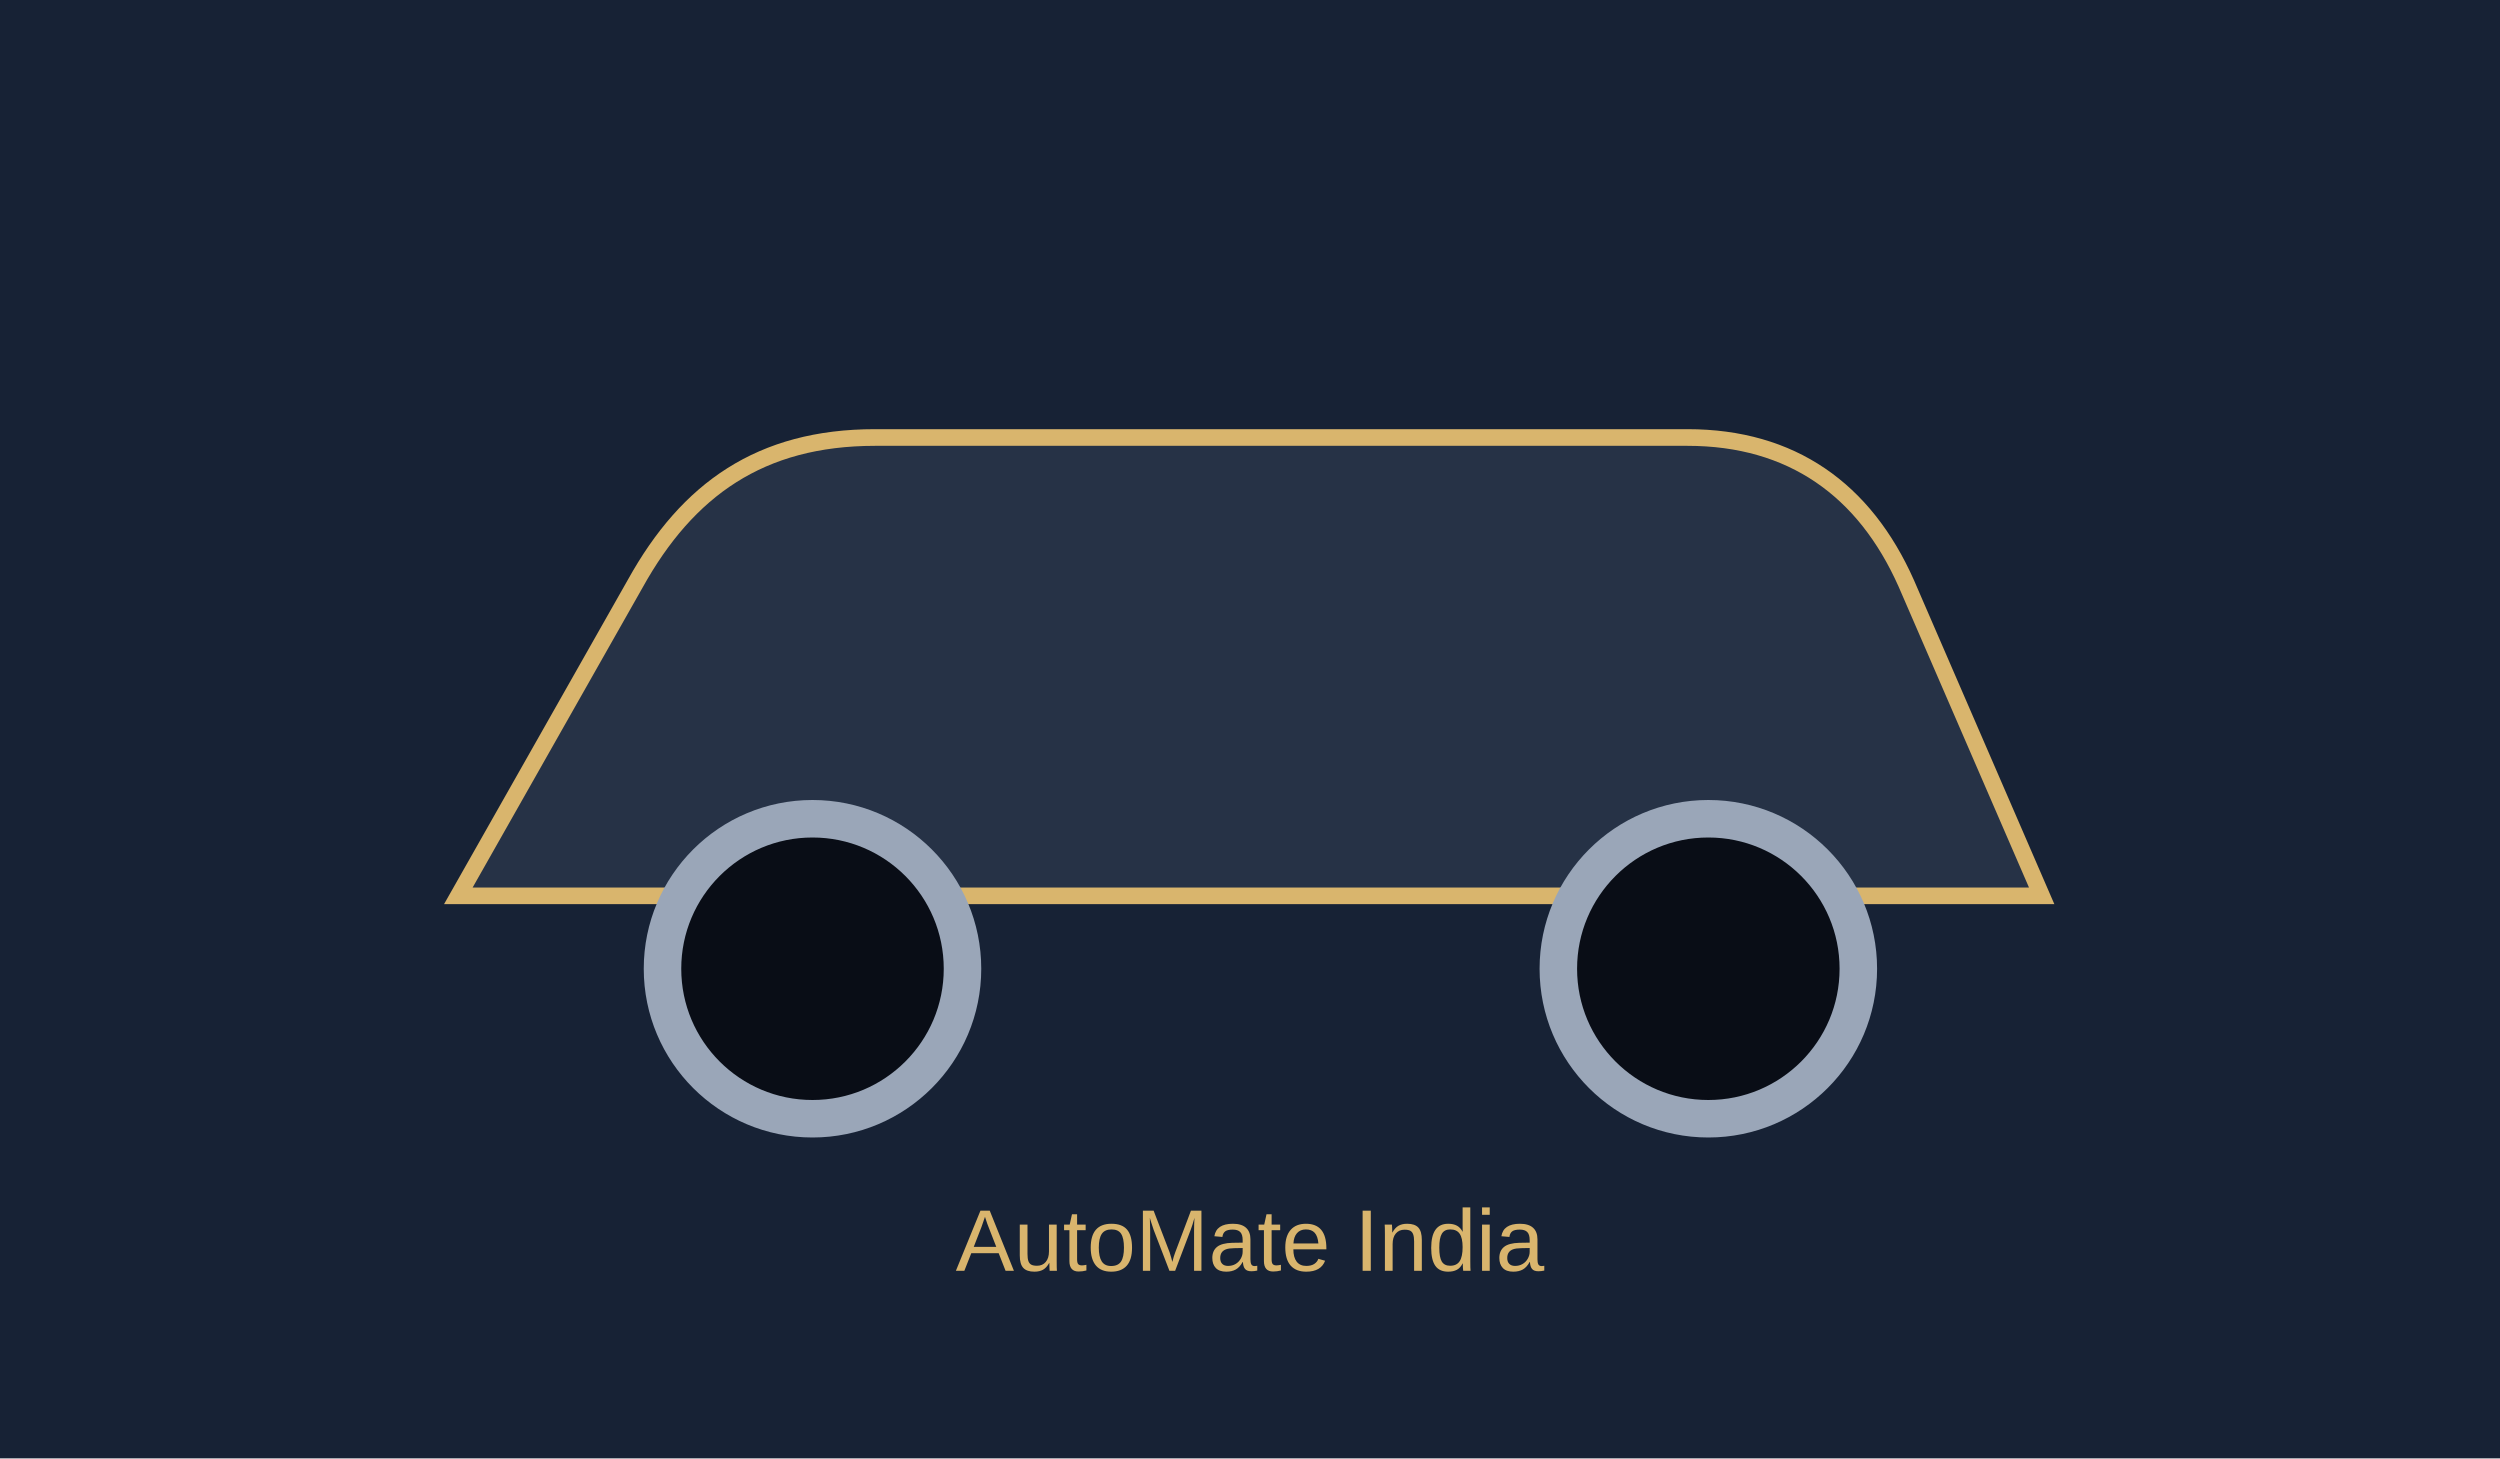
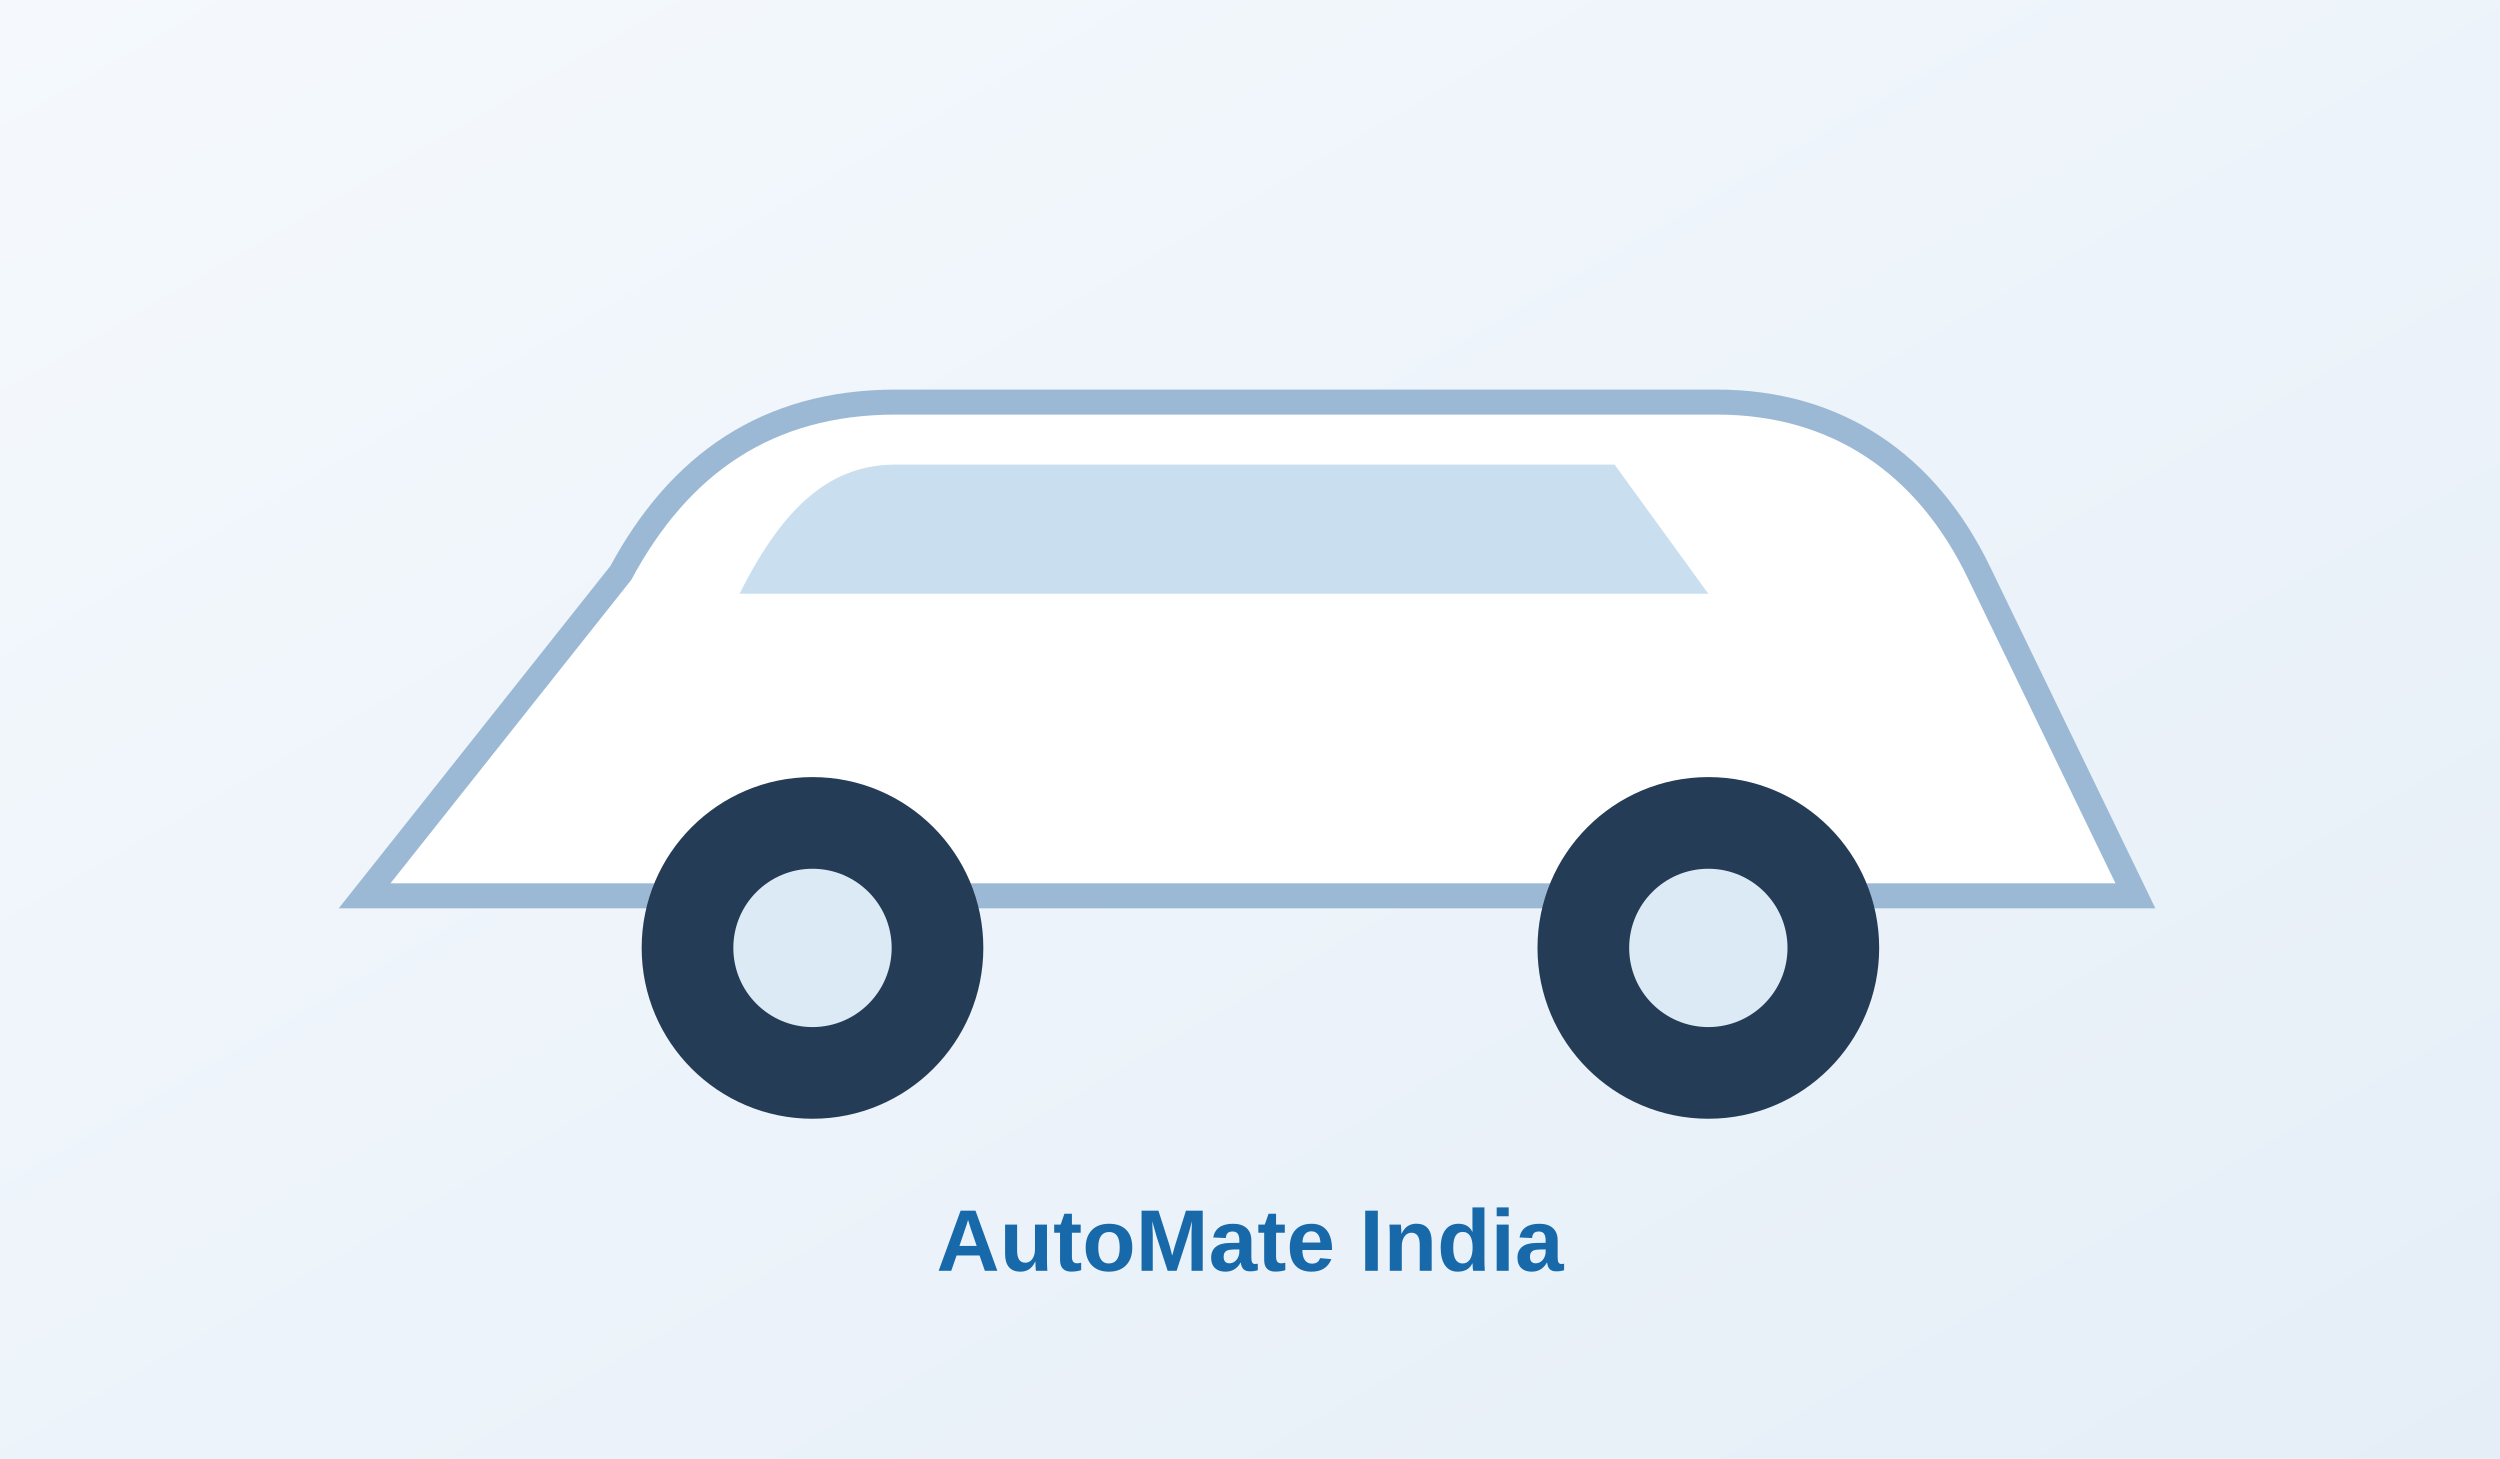
- <svg xmlns="http://www.w3.org/2000/svg" viewBox="0 0 1200 700">
-   <rect width="1200" height="700" fill="#172235" />
-   <path d="M220 430h760l-65-150c-20-45-55-70-105-70H420c-55 0-90 25-115 70z" fill="#263246" stroke="#d9b56d" stroke-width="8" />
-   <circle cx="390" cy="465" r="72" fill="#090d16" stroke="#9aa6b8" stroke-width="18" />
-   <circle cx="820" cy="465" r="72" fill="#090d16" stroke="#9aa6b8" stroke-width="18" />
-   <text x="600" y="610" fill="#d9b56d" font-family="Arial,sans-serif" font-size="42" text-anchor="middle">AutoMate India</text>
+ <svg xmlns="http://www.w3.org/2000/svg" viewBox="0 0 1200 700" role="img" aria-label="AutoMate car image placeholder">
+   <defs>
+     <linearGradient id="bg" x2="1" y2="1">
+       <stop stop-color="#f5f9fd" />
+       <stop offset="1" stop-color="#e5eef7" />
+     </linearGradient>
+   </defs>
+   <rect width="1200" height="700" fill="url(#bg)" />
+   <path d="M175 430h850l-75-155c-25-52-68-82-126-82H430c-62 0-104 30-132 82z" fill="#fff" stroke="#9bb9d4" stroke-width="12" />
+   <path d="M355 285h465l-45-62H430c-30 0-53 18-75 62z" fill="#c9deef" />
+   <circle cx="390" cy="455" r="82" fill="#243c55" />
+   <circle cx="390" cy="455" r="38" fill="#dceaf5" />
+   <circle cx="820" cy="455" r="82" fill="#243c55" />
+   <circle cx="820" cy="455" r="38" fill="#dceaf5" />
+   <text x="600" y="610" fill="#1769aa" font-family="Arial,sans-serif" font-size="42" font-weight="700" text-anchor="middle">AutoMate India</text>
</svg>
